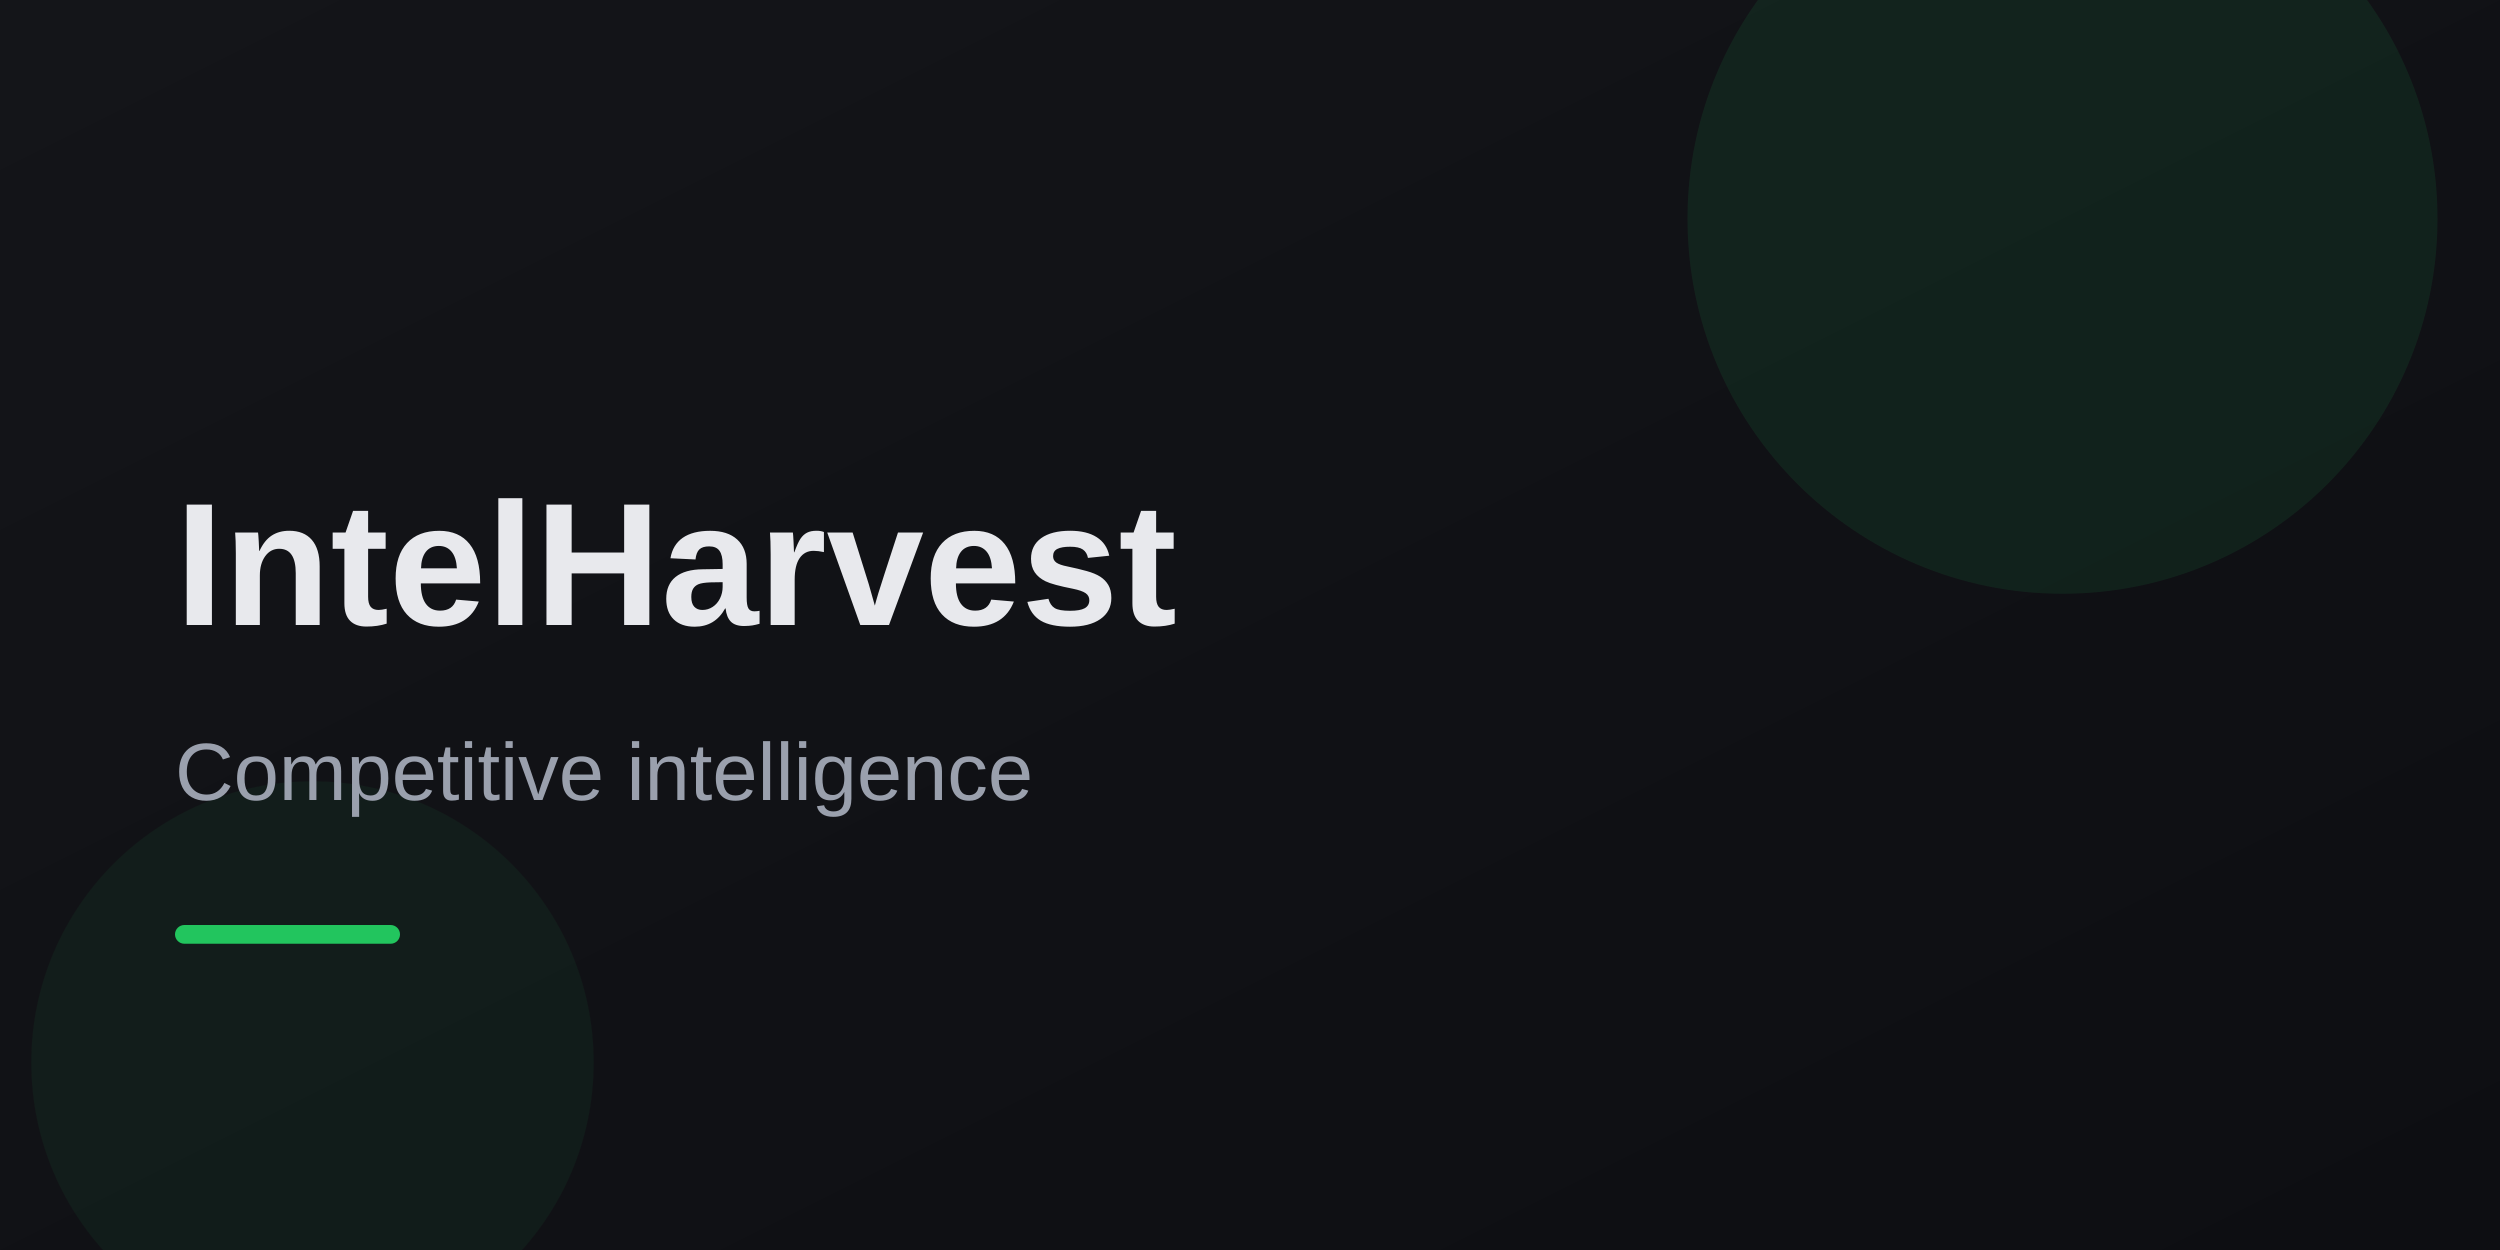
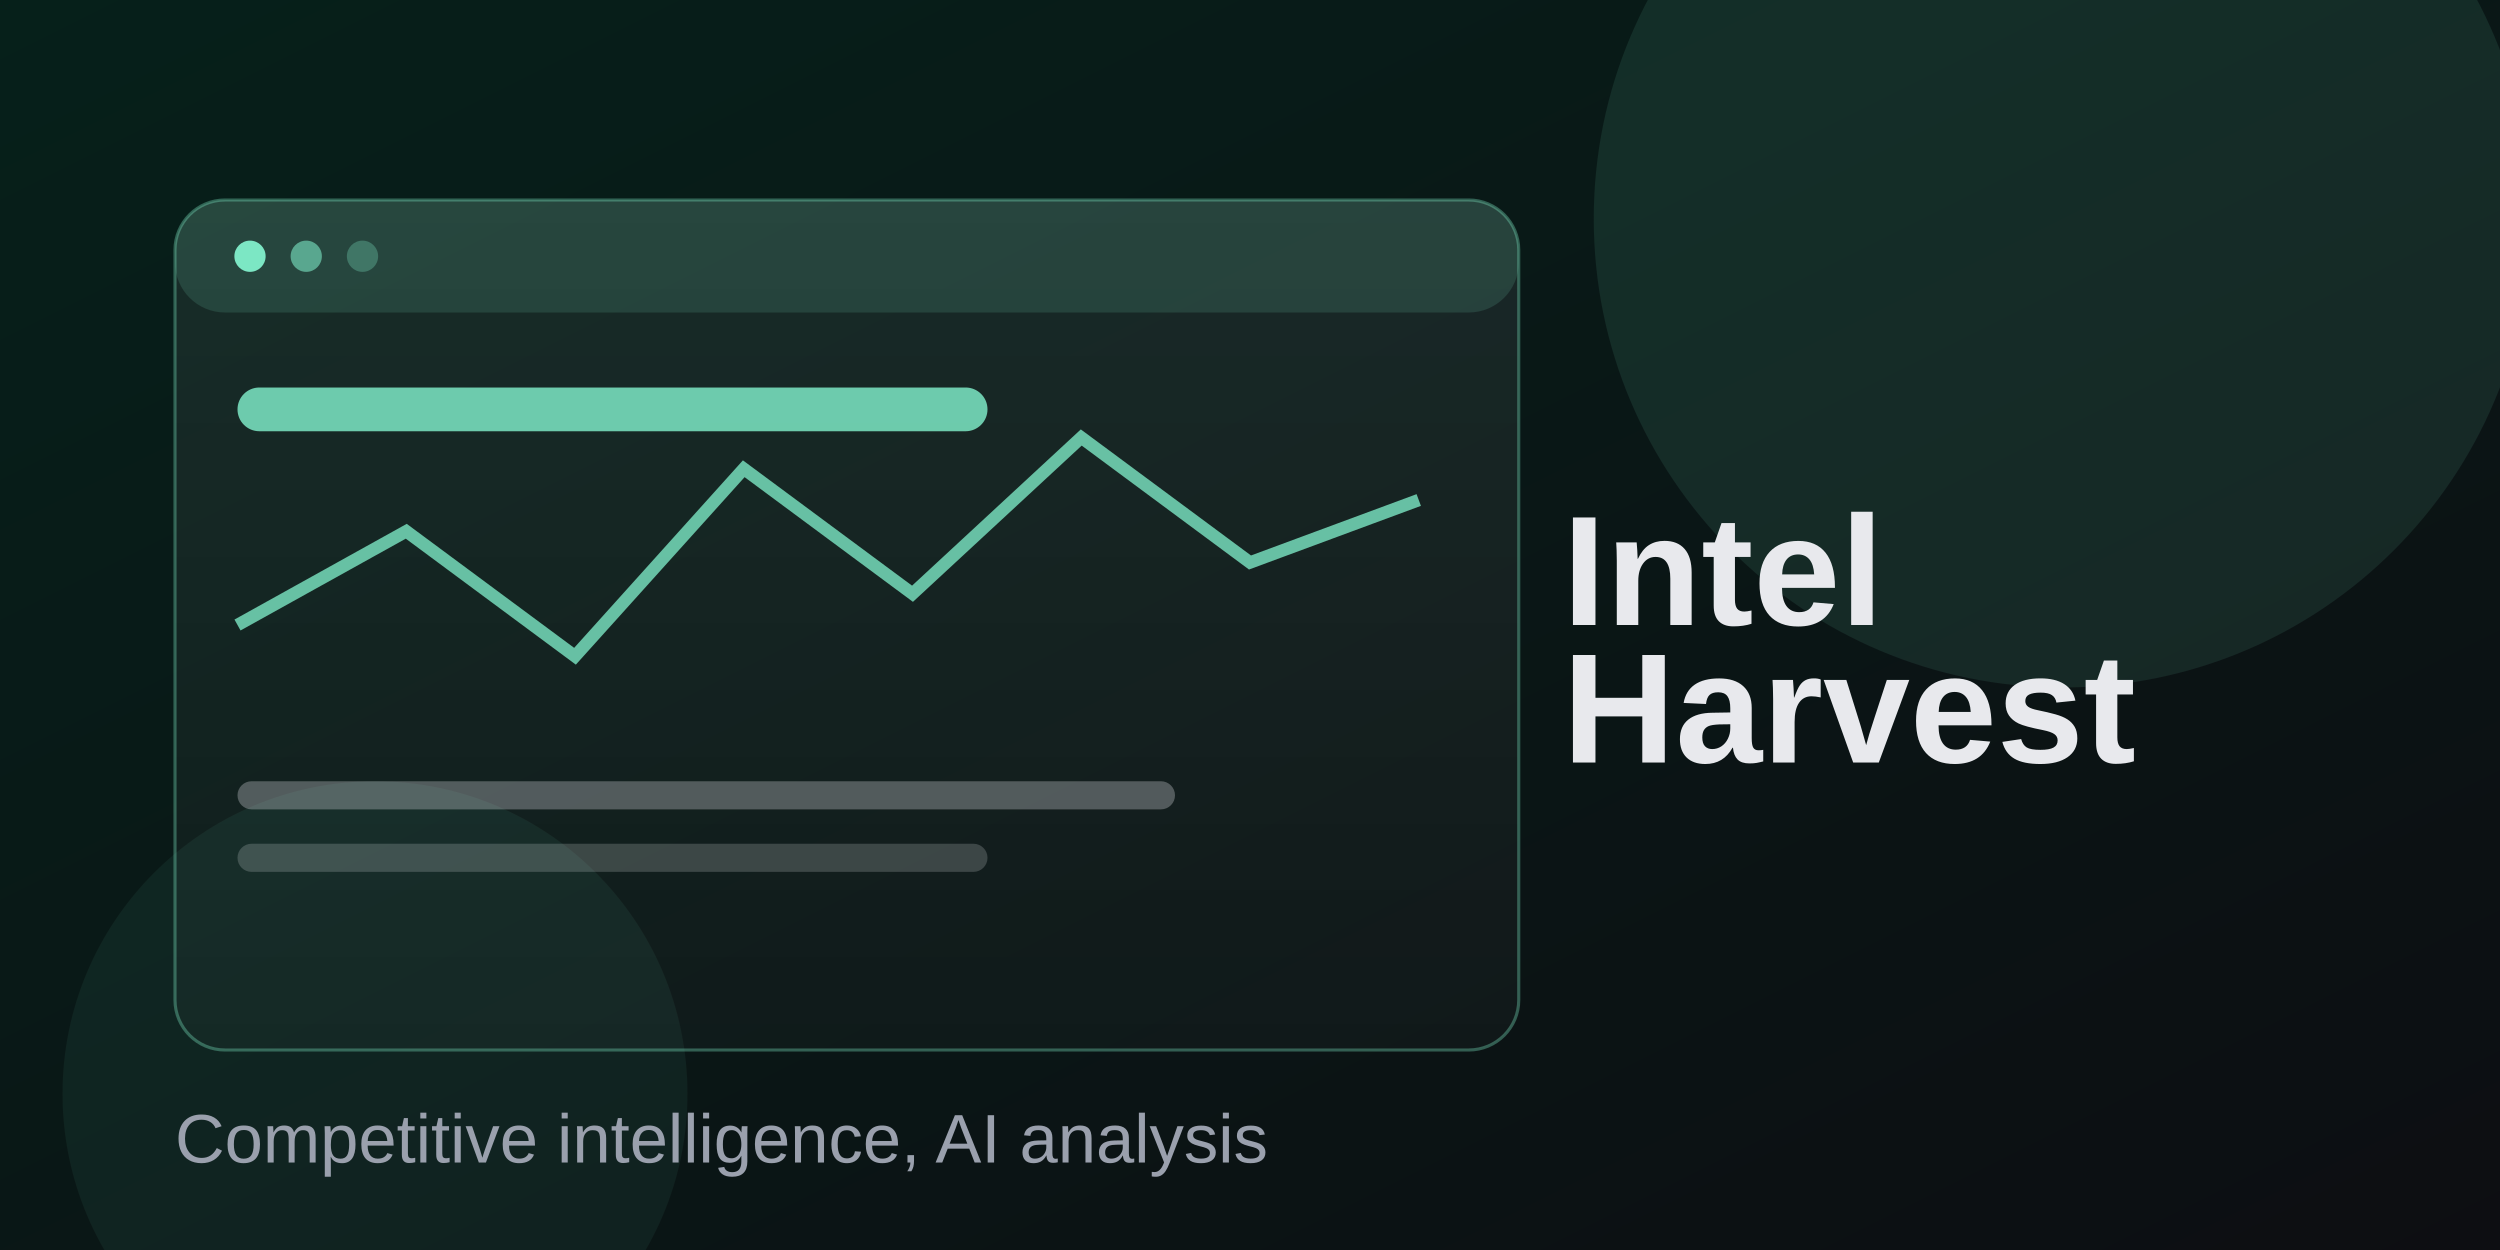
<svg xmlns="http://www.w3.org/2000/svg" width="800" height="400" viewBox="0 0 800 400">
  <defs>
    <linearGradient id="bg" x1="0" y1="0" x2="1" y2="1">
-       <stop offset="0" stop-color="#141519" />
+       <stop offset="0" stop-color="#06201a" />
      <stop offset="1" stop-color="#0d0e12" />
+     </linearGradient>
+     <linearGradient id="card" x1="0" y1="0" x2="0" y2="1">
+       <stop offset="0" stop-color="#ffffff" stop-opacity="0.07" />
+       <stop offset="1" stop-color="#ffffff" stop-opacity="0.02" />
    </linearGradient>
  </defs>
  <rect width="800" height="400" fill="url(#bg)" />
-   <circle cx="660" cy="70" r="120" fill="#22c55e" opacity="0.1" />
-   <circle cx="100" cy="340" r="90" fill="#22c55e" opacity="0.06" />
-   <rect x="56" y="296" width="72" height="6" rx="3" fill="#22c55e" />
-   <text x="56" y="200" font-family="Arial, sans-serif" font-size="56" font-weight="bold" fill="#e8e9ed">IntelHarvest</text>
-   <text x="56" y="256" font-family="Arial, sans-serif" font-size="26" fill="#9aa0ad">Competitive intelligence</text>
+   <circle cx="660" cy="70" r="150" fill="#7ce7c4" opacity="0.10" />
+   <circle cx="120" cy="350" r="100" fill="#7ce7c4" opacity="0.06" />
+   <rect x="56" y="64" width="430" height="272" rx="16" fill="url(#card)" stroke="#7ce7c4" stroke-opacity="0.35" />
+   <rect x="56" y="64" width="430" height="36" rx="16" fill="#7ce7c4" opacity="0.14" />
+   <circle cx="80" cy="82" r="5" fill="#7ce7c4" />
+   <circle cx="98" cy="82" r="5" fill="#7ce7c4" opacity="0.6" />
+   <circle cx="116" cy="82" r="5" fill="#7ce7c4" opacity="0.3" />
+   <polyline points="76,200 130,170 184,210 238,150 292,190 346,140 400,180 454,160" fill="none" stroke="#7ce7c4" stroke-width="4" opacity="0.8" />
+   <rect x="76" y="250" width="300" height="9" rx="4.5" fill="#e8e9ed" opacity="0.30" />
+   <rect x="76" y="270" width="240" height="9" rx="4.5" fill="#e8e9ed" opacity="0.20" />
+   <rect x="76" y="124" width="240" height="14" rx="7" fill="#7ce7c4" opacity="0.85" />
+   <text x="56" y="372" font-family="Arial, sans-serif" font-size="22" fill="#9aa0ad">Competitive intelligence, AI analysis</text>
+   <text x="500" y="200" font-family="Arial, sans-serif" font-size="50" font-weight="bold" fill="#e8e9ed">Intel</text>
+   <text x="500" y="244" font-family="Arial, sans-serif" font-size="50" font-weight="bold" fill="#e8e9ed">Harvest</text>
</svg>
